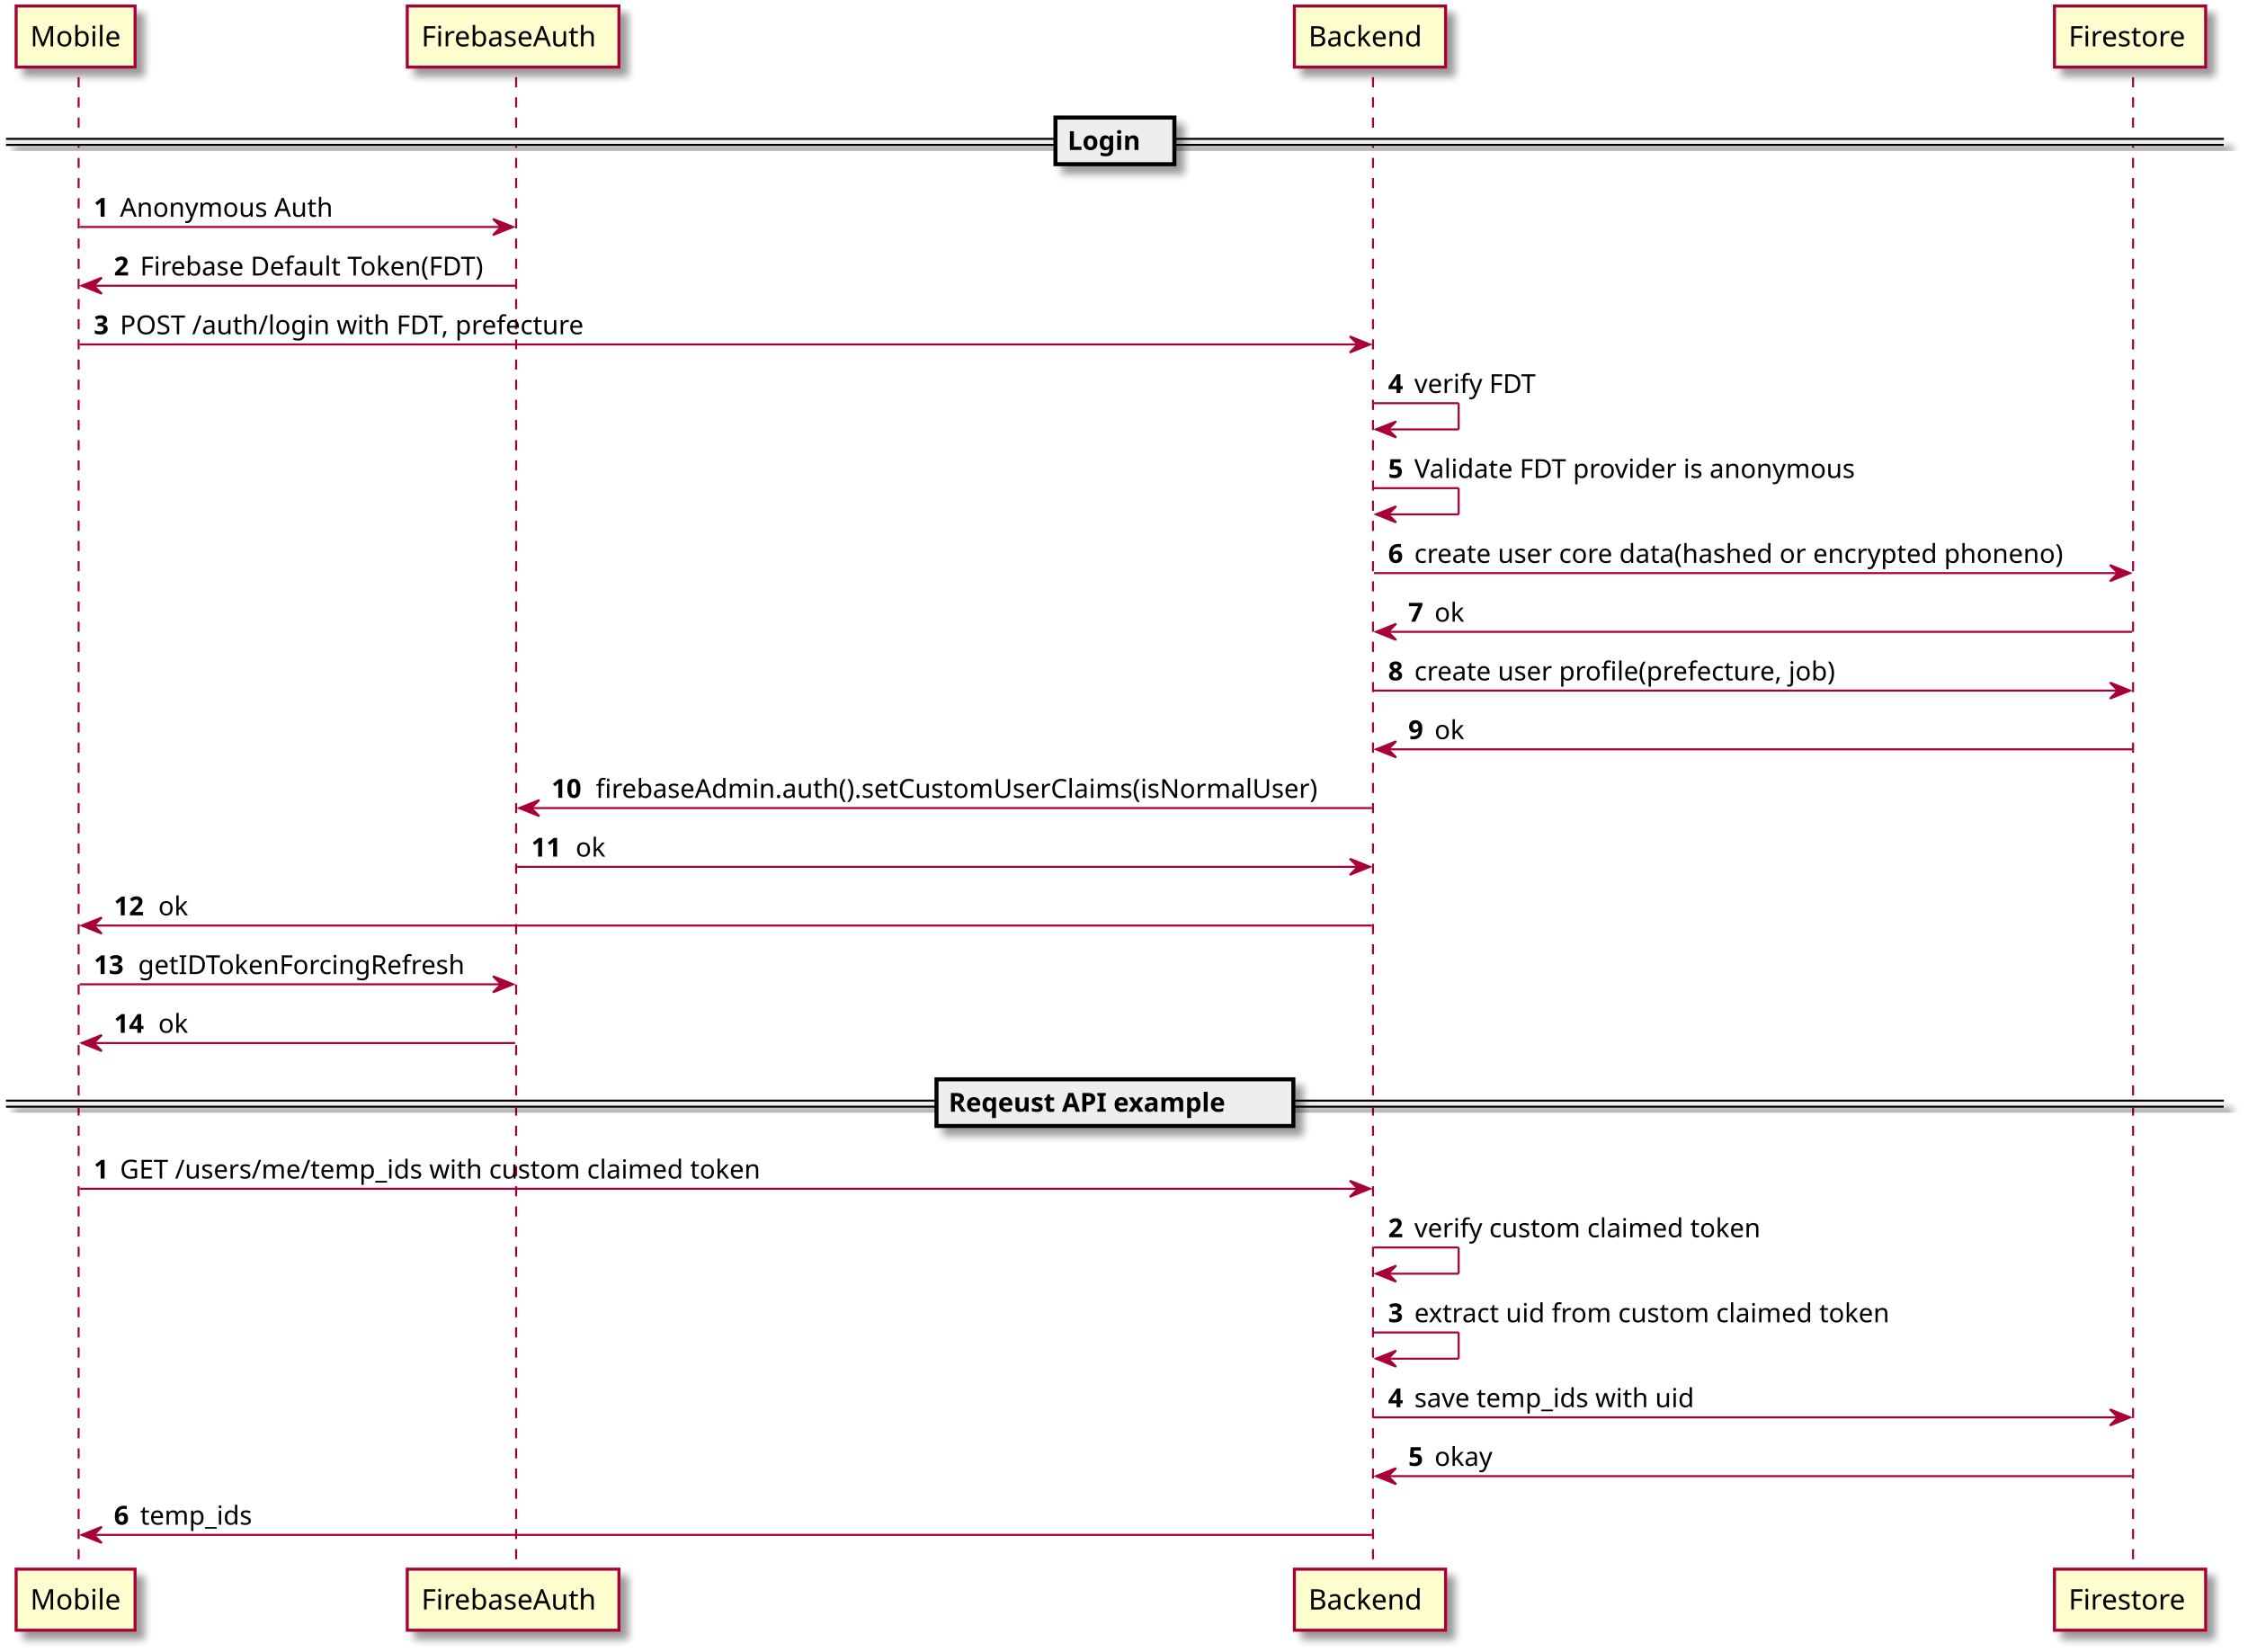
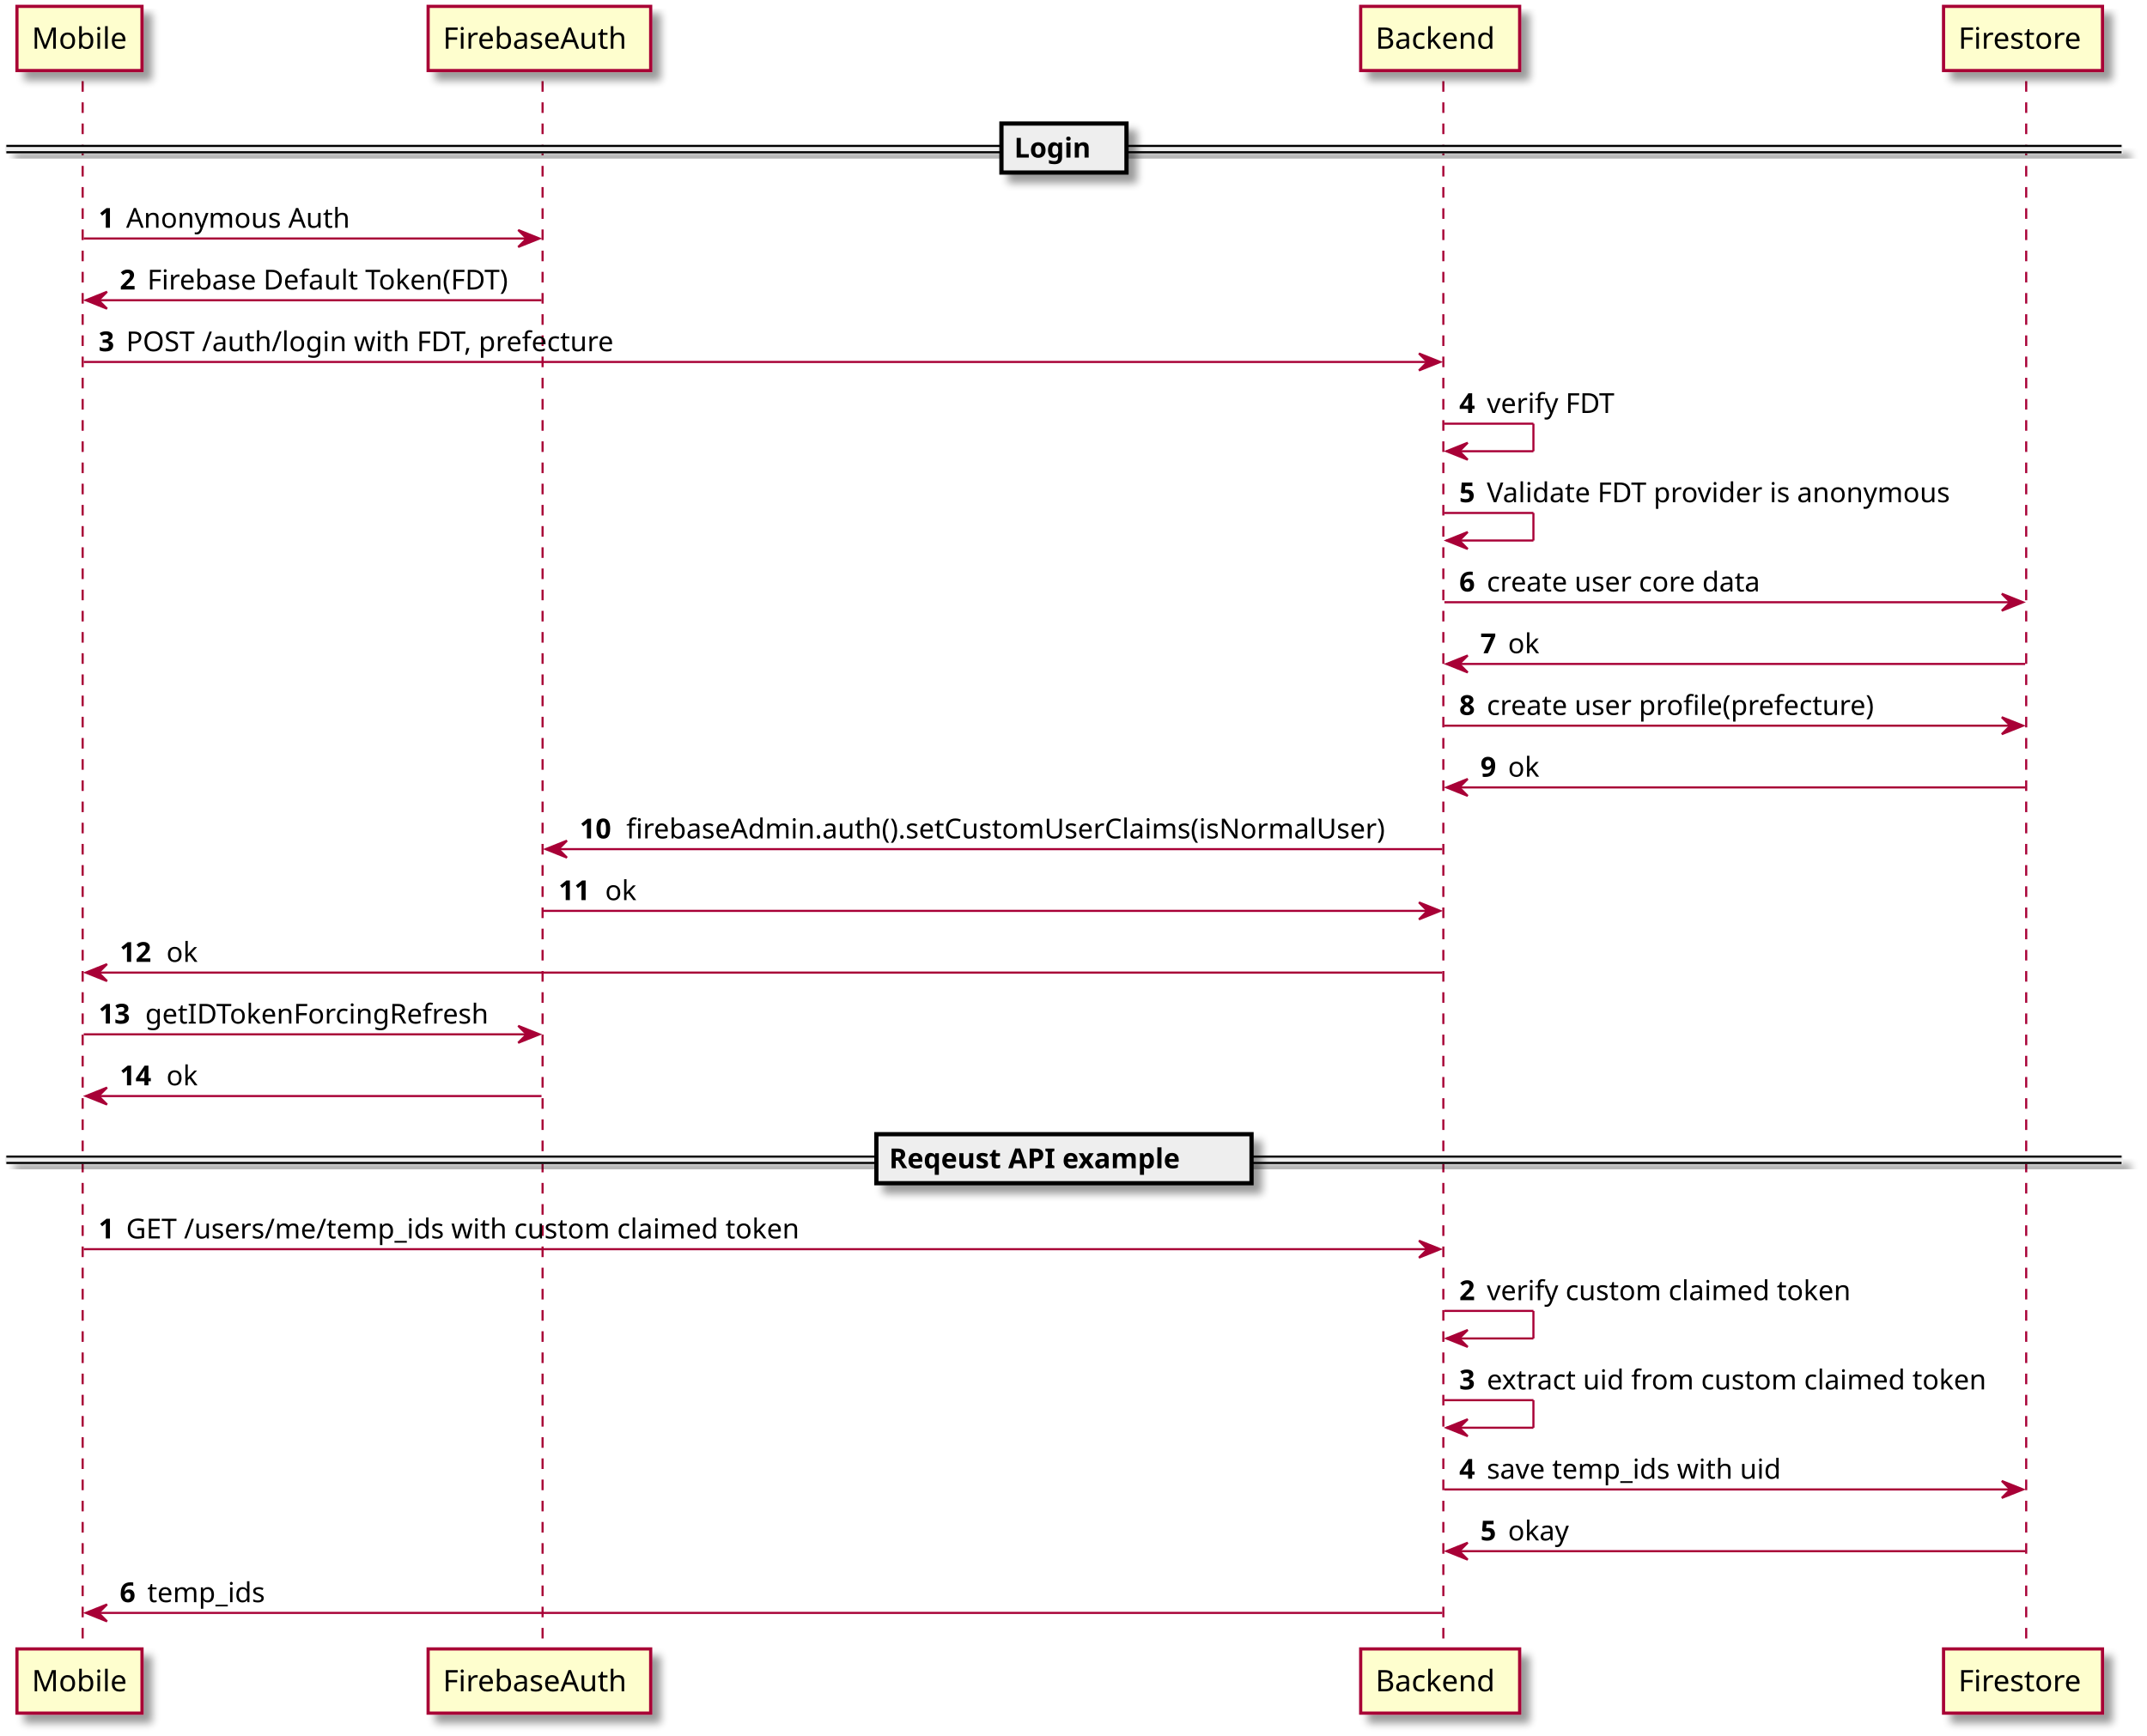
- <svg xmlns="http://www.w3.org/2000/svg" contentScriptType="application/ecmascript" contentStyleType="text/css" height="819px" preserveAspectRatio="none" style="width:1115px;height:819px;" version="1.1" viewBox="0 0 1115 819" width="1115px" zoomAndPan="magnify">
+ <svg xmlns="http://www.w3.org/2000/svg" contentScriptType="application/ecmascript" contentStyleType="text/css" height="819px" preserveAspectRatio="none" style="width:1013px;height:819px;" version="1.1" viewBox="0 0 1013 819" width="1013px" zoomAndPan="magnify">
  <defs>
-     <filter height="300%" id="fgr4ybi50paex" width="300%" x="-1" y="-1">
+     <filter height="300%" id="f1n7mehzn83lzy" width="300%" x="-1" y="-1">
      <feGaussianBlur result="blurOut" stdDeviation="2.0" />
      <feColorMatrix in="blurOut" result="blurOut2" type="matrix" values="0 0 0 0 0 0 0 0 0 0 0 0 0 0 0 0 0 0 .4 0" />
      <feOffset dx="4.0" dy="4.0" in="blurOut2" result="blurOut3" />
      <feBlend in="SourceGraphic" in2="blurOut3" mode="normal" />
    </filter>
  </defs>
  <g>
    <line style="stroke: #A80036; stroke-width: 1.0; stroke-dasharray: 5.0,5.0;" x1="39" x2="39" y1="38.297" y2="779.219" />
    <line style="stroke: #A80036; stroke-width: 1.0; stroke-dasharray: 5.0,5.0;" x1="256" x2="256" y1="38.297" y2="779.219" />
    <line style="stroke: #A80036; stroke-width: 1.0; stroke-dasharray: 5.0,5.0;" x1="681" x2="681" y1="38.297" y2="779.219" />
-     <line style="stroke: #A80036; stroke-width: 1.0; stroke-dasharray: 5.0,5.0;" x1="1058" x2="1058" y1="38.297" y2="779.219" />
-     <rect fill="#FEFECE" filter="url(#fgr4ybi50paex)" height="30.297" style="stroke: #A80036; stroke-width: 1.5;" width="59" x="8" y="3" />
+     <line style="stroke: #A80036; stroke-width: 1.0; stroke-dasharray: 5.0,5.0;" x1="956" x2="956" y1="38.297" y2="779.219" />
+     <rect fill="#FEFECE" filter="url(#f1n7mehzn83lzy)" height="30.297" style="stroke: #A80036; stroke-width: 1.5;" width="59" x="8" y="3" />
    <text fill="#000000" font-family="sans-serif" font-size="14" lengthAdjust="spacingAndGlyphs" textLength="45" x="15" y="22.995">Mobile</text>
-     <rect fill="#FEFECE" filter="url(#fgr4ybi50paex)" height="30.297" style="stroke: #A80036; stroke-width: 1.5;" width="59" x="8" y="778.219" />
+     <rect fill="#FEFECE" filter="url(#f1n7mehzn83lzy)" height="30.297" style="stroke: #A80036; stroke-width: 1.5;" width="59" x="8" y="778.219" />
    <text fill="#000000" font-family="sans-serif" font-size="14" lengthAdjust="spacingAndGlyphs" textLength="45" x="15" y="798.214">Mobile</text>
-     <rect fill="#FEFECE" filter="url(#fgr4ybi50paex)" height="30.297" style="stroke: #A80036; stroke-width: 1.5;" width="105" x="202" y="3" />
+     <rect fill="#FEFECE" filter="url(#f1n7mehzn83lzy)" height="30.297" style="stroke: #A80036; stroke-width: 1.5;" width="105" x="202" y="3" />
    <text fill="#000000" font-family="sans-serif" font-size="14" lengthAdjust="spacingAndGlyphs" textLength="91" x="209" y="22.995">FirebaseAuth</text>
-     <rect fill="#FEFECE" filter="url(#fgr4ybi50paex)" height="30.297" style="stroke: #A80036; stroke-width: 1.5;" width="105" x="202" y="778.219" />
+     <rect fill="#FEFECE" filter="url(#f1n7mehzn83lzy)" height="30.297" style="stroke: #A80036; stroke-width: 1.5;" width="105" x="202" y="778.219" />
    <text fill="#000000" font-family="sans-serif" font-size="14" lengthAdjust="spacingAndGlyphs" textLength="91" x="209" y="798.214">FirebaseAuth</text>
-     <rect fill="#FEFECE" filter="url(#fgr4ybi50paex)" height="30.297" style="stroke: #A80036; stroke-width: 1.5;" width="75" x="642" y="3" />
+     <rect fill="#FEFECE" filter="url(#f1n7mehzn83lzy)" height="30.297" style="stroke: #A80036; stroke-width: 1.5;" width="75" x="642" y="3" />
    <text fill="#000000" font-family="sans-serif" font-size="14" lengthAdjust="spacingAndGlyphs" textLength="61" x="649" y="22.995">Backend</text>
-     <rect fill="#FEFECE" filter="url(#fgr4ybi50paex)" height="30.297" style="stroke: #A80036; stroke-width: 1.5;" width="75" x="642" y="778.219" />
+     <rect fill="#FEFECE" filter="url(#f1n7mehzn83lzy)" height="30.297" style="stroke: #A80036; stroke-width: 1.5;" width="75" x="642" y="778.219" />
    <text fill="#000000" font-family="sans-serif" font-size="14" lengthAdjust="spacingAndGlyphs" textLength="61" x="649" y="798.214">Backend</text>
-     <rect fill="#FEFECE" filter="url(#fgr4ybi50paex)" height="30.297" style="stroke: #A80036; stroke-width: 1.5;" width="75" x="1019" y="3" />
-     <text fill="#000000" font-family="sans-serif" font-size="14" lengthAdjust="spacingAndGlyphs" textLength="61" x="1026" y="22.995">Firestore</text>
-     <rect fill="#FEFECE" filter="url(#fgr4ybi50paex)" height="30.297" style="stroke: #A80036; stroke-width: 1.5;" width="75" x="1019" y="778.219" />
-     <text fill="#000000" font-family="sans-serif" font-size="14" lengthAdjust="spacingAndGlyphs" textLength="61" x="1026" y="798.214">Firestore</text>
-     <rect fill="#EEEEEE" filter="url(#fgr4ybi50paex)" height="3" style="stroke: #EEEEEE; stroke-width: 1.0;" width="1100" x="3" y="68.863" />
-     <line style="stroke: #000000; stroke-width: 1.0;" x1="3" x2="1103" y1="68.863" y2="68.863" />
-     <line style="stroke: #000000; stroke-width: 1.0;" x1="3" x2="1103" y1="71.863" y2="71.863" />
-     <rect fill="#EEEEEE" filter="url(#fgr4ybi50paex)" height="23.133" style="stroke: #000000; stroke-width: 2.0;" width="59" x="523.5" y="58.297" />
-     <text fill="#000000" font-family="sans-serif" font-size="13" font-weight="bold" lengthAdjust="spacingAndGlyphs" textLength="40" x="529.5" y="74.364">Login</text>
+     <rect fill="#FEFECE" filter="url(#f1n7mehzn83lzy)" height="30.297" style="stroke: #A80036; stroke-width: 1.5;" width="75" x="917" y="3" />
+     <text fill="#000000" font-family="sans-serif" font-size="14" lengthAdjust="spacingAndGlyphs" textLength="61" x="924" y="22.995">Firestore</text>
+     <rect fill="#FEFECE" filter="url(#f1n7mehzn83lzy)" height="30.297" style="stroke: #A80036; stroke-width: 1.5;" width="75" x="917" y="778.219" />
+     <text fill="#000000" font-family="sans-serif" font-size="14" lengthAdjust="spacingAndGlyphs" textLength="61" x="924" y="798.214">Firestore</text>
+     <rect fill="#EEEEEE" filter="url(#f1n7mehzn83lzy)" height="3" style="stroke: #EEEEEE; stroke-width: 1.0;" width="998" x="3" y="68.863" />
+     <line style="stroke: #000000; stroke-width: 1.0;" x1="3" x2="1001" y1="68.863" y2="68.863" />
+     <line style="stroke: #000000; stroke-width: 1.0;" x1="3" x2="1001" y1="71.863" y2="71.863" />
+     <rect fill="#EEEEEE" filter="url(#f1n7mehzn83lzy)" height="23.133" style="stroke: #000000; stroke-width: 2.0;" width="59" x="472.5" y="58.297" />
+     <text fill="#000000" font-family="sans-serif" font-size="13" font-weight="bold" lengthAdjust="spacingAndGlyphs" textLength="40" x="478.5" y="74.364">Login</text>
    <polygon fill="#A80036" points="244.5,108.562,254.5,112.562,244.5,116.562,248.5,112.562" style="stroke: #A80036; stroke-width: 1.0;" />
    <line style="stroke: #A80036; stroke-width: 1.0;" x1="39.5" x2="250.5" y1="112.562" y2="112.562" />
    <text fill="#000000" font-family="sans-serif" font-size="13" font-weight="bold" lengthAdjust="spacingAndGlyphs" textLength="9" x="46.5" y="107.497">1</text>
    <text fill="#000000" font-family="sans-serif" font-size="13" lengthAdjust="spacingAndGlyphs" textLength="110" x="59.5" y="107.497">Anonymous Auth</text>
    <polygon fill="#A80036" points="50.5,137.695,40.5,141.695,50.5,145.695,46.5,141.695" style="stroke: #A80036; stroke-width: 1.0;" />
    <line style="stroke: #A80036; stroke-width: 1.0;" x1="44.5" x2="255.5" y1="141.695" y2="141.695" />
    <text fill="#000000" font-family="sans-serif" font-size="13" font-weight="bold" lengthAdjust="spacingAndGlyphs" textLength="9" x="56.5" y="136.629">2</text>
    <text fill="#000000" font-family="sans-serif" font-size="13" lengthAdjust="spacingAndGlyphs" textLength="180" x="69.5" y="136.629">Firebase Default Token(FDT)</text>
    <polygon fill="#A80036" points="669.5,166.828,679.5,170.828,669.5,174.828,673.5,170.828" style="stroke: #A80036; stroke-width: 1.0;" />
    <line style="stroke: #A80036; stroke-width: 1.0;" x1="39.5" x2="675.5" y1="170.828" y2="170.828" />
    <text fill="#000000" font-family="sans-serif" font-size="13" font-weight="bold" lengthAdjust="spacingAndGlyphs" textLength="9" x="46.5" y="165.762">3</text>
    <text fill="#000000" font-family="sans-serif" font-size="13" lengthAdjust="spacingAndGlyphs" textLength="236" x="59.5" y="165.762">POST /auth/login with FDT, prefecture</text>
    <line style="stroke: #A80036; stroke-width: 1.0;" x1="681.5" x2="723.5" y1="199.961" y2="199.961" />
    <line style="stroke: #A80036; stroke-width: 1.0;" x1="723.5" x2="723.5" y1="199.961" y2="212.961" />
    <line style="stroke: #A80036; stroke-width: 1.0;" x1="682.5" x2="723.5" y1="212.961" y2="212.961" />
    <polygon fill="#A80036" points="692.5,208.961,682.5,212.961,692.5,216.961,688.5,212.961" style="stroke: #A80036; stroke-width: 1.0;" />
    <text fill="#000000" font-family="sans-serif" font-size="13" font-weight="bold" lengthAdjust="spacingAndGlyphs" textLength="9" x="688.5" y="194.895">4</text>
    <text fill="#000000" font-family="sans-serif" font-size="13" lengthAdjust="spacingAndGlyphs" textLength="62" x="701.5" y="194.895">verify FDT</text>
    <line style="stroke: #A80036; stroke-width: 1.0;" x1="681.5" x2="723.5" y1="242.094" y2="242.094" />
    <line style="stroke: #A80036; stroke-width: 1.0;" x1="723.5" x2="723.5" y1="242.094" y2="255.094" />
    <line style="stroke: #A80036; stroke-width: 1.0;" x1="682.5" x2="723.5" y1="255.094" y2="255.094" />
    <polygon fill="#A80036" points="692.5,251.094,682.5,255.094,692.5,259.094,688.5,255.094" style="stroke: #A80036; stroke-width: 1.0;" />
    <text fill="#000000" font-family="sans-serif" font-size="13" font-weight="bold" lengthAdjust="spacingAndGlyphs" textLength="9" x="688.5" y="237.028">5</text>
    <text fill="#000000" font-family="sans-serif" font-size="13" lengthAdjust="spacingAndGlyphs" textLength="229" x="701.5" y="237.028">Validate FDT provider is anonymous</text>
-     <polygon fill="#A80036" points="1046.5,280.227,1056.5,284.227,1046.5,288.227,1050.5,284.227" style="stroke: #A80036; stroke-width: 1.0;" />
-     <line style="stroke: #A80036; stroke-width: 1.0;" x1="681.5" x2="1052.5" y1="284.227" y2="284.227" />
+     <polygon fill="#A80036" points="944.5,280.227,954.5,284.227,944.5,288.227,948.5,284.227" style="stroke: #A80036; stroke-width: 1.0;" />
+     <line style="stroke: #A80036; stroke-width: 1.0;" x1="681.5" x2="950.5" y1="284.227" y2="284.227" />
    <text fill="#000000" font-family="sans-serif" font-size="13" font-weight="bold" lengthAdjust="spacingAndGlyphs" textLength="9" x="688.5" y="279.161">6</text>
-     <text fill="#000000" font-family="sans-serif" font-size="13" lengthAdjust="spacingAndGlyphs" textLength="340" x="701.5" y="279.161">create user core data(hashed or encrypted phoneno)</text>
+     <text fill="#000000" font-family="sans-serif" font-size="13" lengthAdjust="spacingAndGlyphs" textLength="138" x="701.5" y="279.161">create user core data</text>
    <polygon fill="#A80036" points="692.5,309.359,682.5,313.359,692.5,317.359,688.5,313.359" style="stroke: #A80036; stroke-width: 1.0;" />
-     <line style="stroke: #A80036; stroke-width: 1.0;" x1="686.5" x2="1057.5" y1="313.359" y2="313.359" />
+     <line style="stroke: #A80036; stroke-width: 1.0;" x1="686.5" x2="955.5" y1="313.359" y2="313.359" />
    <text fill="#000000" font-family="sans-serif" font-size="13" font-weight="bold" lengthAdjust="spacingAndGlyphs" textLength="9" x="698.5" y="308.293">7</text>
    <text fill="#000000" font-family="sans-serif" font-size="13" lengthAdjust="spacingAndGlyphs" textLength="15" x="711.5" y="308.293">ok</text>
-     <polygon fill="#A80036" points="1046.5,338.492,1056.5,342.492,1046.5,346.492,1050.5,342.492" style="stroke: #A80036; stroke-width: 1.0;" />
-     <line style="stroke: #A80036; stroke-width: 1.0;" x1="681.5" x2="1052.5" y1="342.492" y2="342.492" />
+     <polygon fill="#A80036" points="944.5,338.492,954.5,342.492,944.5,346.492,948.5,342.492" style="stroke: #A80036; stroke-width: 1.0;" />
+     <line style="stroke: #A80036; stroke-width: 1.0;" x1="681.5" x2="950.5" y1="342.492" y2="342.492" />
    <text fill="#000000" font-family="sans-serif" font-size="13" font-weight="bold" lengthAdjust="spacingAndGlyphs" textLength="9" x="688.5" y="337.426">8</text>
-     <text fill="#000000" font-family="sans-serif" font-size="13" lengthAdjust="spacingAndGlyphs" textLength="219" x="701.5" y="337.426">create user profile(prefecture, job)</text>
+     <text fill="#000000" font-family="sans-serif" font-size="13" lengthAdjust="spacingAndGlyphs" textLength="192" x="701.5" y="337.426">create user profile(prefecture)</text>
    <polygon fill="#A80036" points="692.5,367.625,682.5,371.625,692.5,375.625,688.5,371.625" style="stroke: #A80036; stroke-width: 1.0;" />
-     <line style="stroke: #A80036; stroke-width: 1.0;" x1="686.5" x2="1057.5" y1="371.625" y2="371.625" />
+     <line style="stroke: #A80036; stroke-width: 1.0;" x1="686.5" x2="955.5" y1="371.625" y2="371.625" />
    <text fill="#000000" font-family="sans-serif" font-size="13" font-weight="bold" lengthAdjust="spacingAndGlyphs" textLength="9" x="698.5" y="366.559">9</text>
    <text fill="#000000" font-family="sans-serif" font-size="13" lengthAdjust="spacingAndGlyphs" textLength="15" x="711.5" y="366.559">ok</text>
    <polygon fill="#A80036" points="267.5,396.758,257.5,400.758,267.5,404.758,263.5,400.758" style="stroke: #A80036; stroke-width: 1.0;" />
    <line style="stroke: #A80036; stroke-width: 1.0;" x1="261.5" x2="680.5" y1="400.758" y2="400.758" />
    <text fill="#000000" font-family="sans-serif" font-size="13" font-weight="bold" lengthAdjust="spacingAndGlyphs" textLength="18" x="273.5" y="395.692">10</text>
    <text fill="#000000" font-family="sans-serif" font-size="13" lengthAdjust="spacingAndGlyphs" textLength="379" x="295.5" y="395.692">firebaseAdmin.auth().setCustomUserClaims(isNormalUser)</text>
    <polygon fill="#A80036" points="669.5,425.891,679.5,429.891,669.5,433.891,673.5,429.891" style="stroke: #A80036; stroke-width: 1.0;" />
    <line style="stroke: #A80036; stroke-width: 1.0;" x1="256.5" x2="675.5" y1="429.891" y2="429.891" />
    <text fill="#000000" font-family="sans-serif" font-size="13" font-weight="bold" lengthAdjust="spacingAndGlyphs" textLength="18" x="263.5" y="424.825">11</text>
    <text fill="#000000" font-family="sans-serif" font-size="13" lengthAdjust="spacingAndGlyphs" textLength="15" x="285.5" y="424.825">ok</text>
    <polygon fill="#A80036" points="50.5,455.023,40.5,459.023,50.5,463.023,46.5,459.023" style="stroke: #A80036; stroke-width: 1.0;" />
    <line style="stroke: #A80036; stroke-width: 1.0;" x1="44.5" x2="680.5" y1="459.023" y2="459.023" />
    <text fill="#000000" font-family="sans-serif" font-size="13" font-weight="bold" lengthAdjust="spacingAndGlyphs" textLength="18" x="56.5" y="453.957">12</text>
    <text fill="#000000" font-family="sans-serif" font-size="13" lengthAdjust="spacingAndGlyphs" textLength="15" x="78.5" y="453.957">ok</text>
    <polygon fill="#A80036" points="244.5,484.156,254.5,488.156,244.5,492.156,248.5,488.156" style="stroke: #A80036; stroke-width: 1.0;" />
    <line style="stroke: #A80036; stroke-width: 1.0;" x1="39.5" x2="250.5" y1="488.156" y2="488.156" />
    <text fill="#000000" font-family="sans-serif" font-size="13" font-weight="bold" lengthAdjust="spacingAndGlyphs" textLength="18" x="46.5" y="483.09">13</text>
    <text fill="#000000" font-family="sans-serif" font-size="13" lengthAdjust="spacingAndGlyphs" textLength="166" x="68.5" y="483.09">getIDTokenForcingRefresh</text>
    <polygon fill="#A80036" points="50.5,513.289,40.5,517.289,50.5,521.289,46.5,517.289" style="stroke: #A80036; stroke-width: 1.0;" />
    <line style="stroke: #A80036; stroke-width: 1.0;" x1="44.5" x2="255.5" y1="517.289" y2="517.289" />
    <text fill="#000000" font-family="sans-serif" font-size="13" font-weight="bold" lengthAdjust="spacingAndGlyphs" textLength="18" x="56.5" y="512.223">14</text>
    <text fill="#000000" font-family="sans-serif" font-size="13" lengthAdjust="spacingAndGlyphs" textLength="15" x="78.5" y="512.223">ok</text>
-     <rect fill="#EEEEEE" filter="url(#fgr4ybi50paex)" height="3" style="stroke: #EEEEEE; stroke-width: 1.0;" width="1100" x="3" y="545.856" />
-     <line style="stroke: #000000; stroke-width: 1.0;" x1="3" x2="1103" y1="545.856" y2="545.856" />
-     <line style="stroke: #000000; stroke-width: 1.0;" x1="3" x2="1103" y1="548.856" y2="548.856" />
-     <rect fill="#EEEEEE" filter="url(#fgr4ybi50paex)" height="23.133" style="stroke: #000000; stroke-width: 2.0;" width="177" x="464.5" y="535.289" />
-     <text fill="#000000" font-family="sans-serif" font-size="13" font-weight="bold" lengthAdjust="spacingAndGlyphs" textLength="158" x="470.5" y="551.356">Reqeust API example</text>
+     <rect fill="#EEEEEE" filter="url(#f1n7mehzn83lzy)" height="3" style="stroke: #EEEEEE; stroke-width: 1.0;" width="998" x="3" y="545.856" />
+     <line style="stroke: #000000; stroke-width: 1.0;" x1="3" x2="1001" y1="545.856" y2="545.856" />
+     <line style="stroke: #000000; stroke-width: 1.0;" x1="3" x2="1001" y1="548.856" y2="548.856" />
+     <rect fill="#EEEEEE" filter="url(#f1n7mehzn83lzy)" height="23.133" style="stroke: #000000; stroke-width: 2.0;" width="177" x="413.5" y="535.289" />
+     <text fill="#000000" font-family="sans-serif" font-size="13" font-weight="bold" lengthAdjust="spacingAndGlyphs" textLength="158" x="419.5" y="551.356">Reqeust API example</text>
    <polygon fill="#A80036" points="669.5,585.555,679.5,589.555,669.5,593.555,673.5,589.555" style="stroke: #A80036; stroke-width: 1.0;" />
    <line style="stroke: #A80036; stroke-width: 1.0;" x1="39.5" x2="675.5" y1="589.555" y2="589.555" />
    <text fill="#000000" font-family="sans-serif" font-size="13" font-weight="bold" lengthAdjust="spacingAndGlyphs" textLength="9" x="46.5" y="584.489">1</text>
    <text fill="#000000" font-family="sans-serif" font-size="13" lengthAdjust="spacingAndGlyphs" textLength="331" x="59.5" y="584.489">GET /users/me/temp_ids with custom claimed token</text>
    <line style="stroke: #A80036; stroke-width: 1.0;" x1="681.5" x2="723.5" y1="618.688" y2="618.688" />
    <line style="stroke: #A80036; stroke-width: 1.0;" x1="723.5" x2="723.5" y1="618.688" y2="631.688" />
    <line style="stroke: #A80036; stroke-width: 1.0;" x1="682.5" x2="723.5" y1="631.688" y2="631.688" />
    <polygon fill="#A80036" points="692.5,627.688,682.5,631.688,692.5,635.688,688.5,631.688" style="stroke: #A80036; stroke-width: 1.0;" />
    <text fill="#000000" font-family="sans-serif" font-size="13" font-weight="bold" lengthAdjust="spacingAndGlyphs" textLength="9" x="688.5" y="613.622">2</text>
    <text fill="#000000" font-family="sans-serif" font-size="13" lengthAdjust="spacingAndGlyphs" textLength="180" x="701.5" y="613.622">verify custom claimed token</text>
    <line style="stroke: #A80036; stroke-width: 1.0;" x1="681.5" x2="723.5" y1="660.82" y2="660.82" />
    <line style="stroke: #A80036; stroke-width: 1.0;" x1="723.5" x2="723.5" y1="660.82" y2="673.82" />
    <line style="stroke: #A80036; stroke-width: 1.0;" x1="682.5" x2="723.5" y1="673.82" y2="673.82" />
    <polygon fill="#A80036" points="692.5,669.82,682.5,673.82,692.5,677.82,688.5,673.82" style="stroke: #A80036; stroke-width: 1.0;" />
    <text fill="#000000" font-family="sans-serif" font-size="13" font-weight="bold" lengthAdjust="spacingAndGlyphs" textLength="9" x="688.5" y="655.754">3</text>
    <text fill="#000000" font-family="sans-serif" font-size="13" lengthAdjust="spacingAndGlyphs" textLength="248" x="701.5" y="655.754">extract uid from custom claimed token</text>
-     <polygon fill="#A80036" points="1046.5,698.953,1056.5,702.953,1046.5,706.953,1050.5,702.953" style="stroke: #A80036; stroke-width: 1.0;" />
-     <line style="stroke: #A80036; stroke-width: 1.0;" x1="681.5" x2="1052.5" y1="702.953" y2="702.953" />
+     <polygon fill="#A80036" points="944.5,698.953,954.5,702.953,944.5,706.953,948.5,702.953" style="stroke: #A80036; stroke-width: 1.0;" />
+     <line style="stroke: #A80036; stroke-width: 1.0;" x1="681.5" x2="950.5" y1="702.953" y2="702.953" />
    <text fill="#000000" font-family="sans-serif" font-size="13" font-weight="bold" lengthAdjust="spacingAndGlyphs" textLength="9" x="688.5" y="697.887">4</text>
    <text fill="#000000" font-family="sans-serif" font-size="13" lengthAdjust="spacingAndGlyphs" textLength="145" x="701.5" y="697.887">save temp_ids with uid</text>
    <polygon fill="#A80036" points="692.5,728.086,682.5,732.086,692.5,736.086,688.5,732.086" style="stroke: #A80036; stroke-width: 1.0;" />
-     <line style="stroke: #A80036; stroke-width: 1.0;" x1="686.5" x2="1057.5" y1="732.086" y2="732.086" />
+     <line style="stroke: #A80036; stroke-width: 1.0;" x1="686.5" x2="955.5" y1="732.086" y2="732.086" />
    <text fill="#000000" font-family="sans-serif" font-size="13" font-weight="bold" lengthAdjust="spacingAndGlyphs" textLength="9" x="698.5" y="727.02">5</text>
    <text fill="#000000" font-family="sans-serif" font-size="13" lengthAdjust="spacingAndGlyphs" textLength="30" x="711.5" y="727.02">okay</text>
    <polygon fill="#A80036" points="50.5,757.219,40.5,761.219,50.5,765.219,46.5,761.219" style="stroke: #A80036; stroke-width: 1.0;" />
    <line style="stroke: #A80036; stroke-width: 1.0;" x1="44.5" x2="680.5" y1="761.219" y2="761.219" />
    <text fill="#000000" font-family="sans-serif" font-size="13" font-weight="bold" lengthAdjust="spacingAndGlyphs" textLength="9" x="56.5" y="756.153">6</text>
    <text fill="#000000" font-family="sans-serif" font-size="13" lengthAdjust="spacingAndGlyphs" textLength="59" x="69.5" y="756.153">temp_ids</text>
  </g>
</svg>
